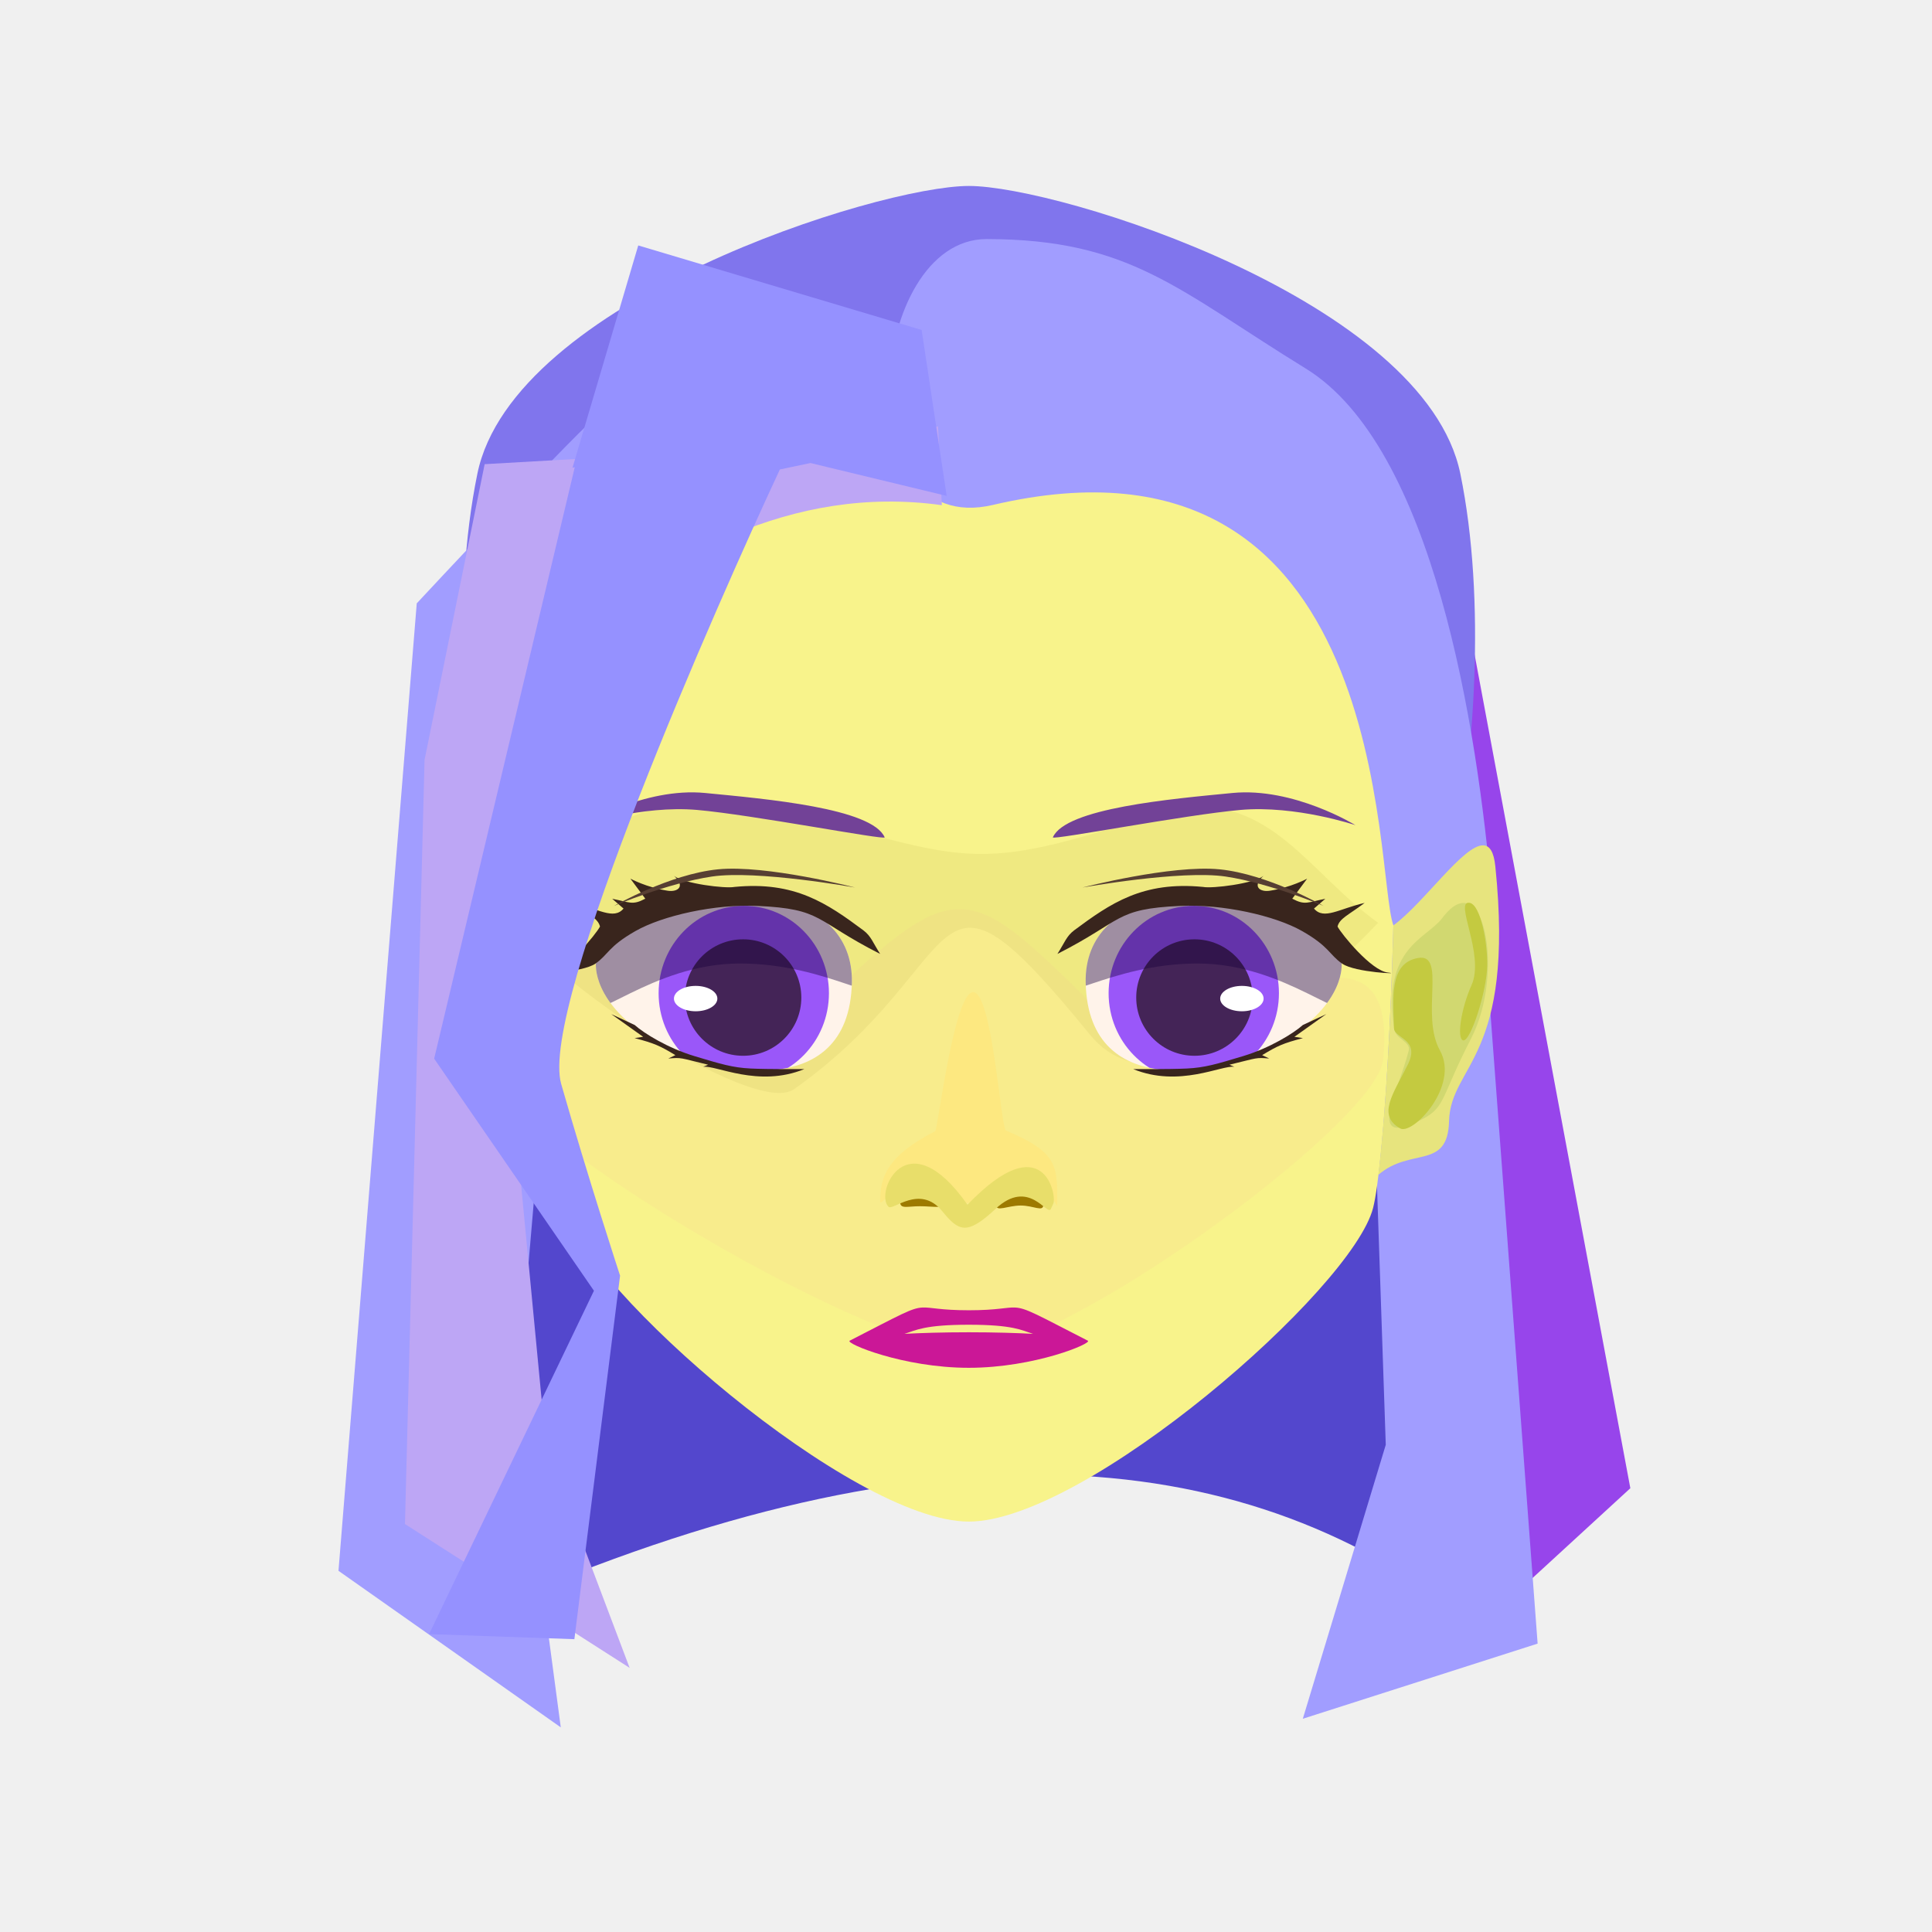
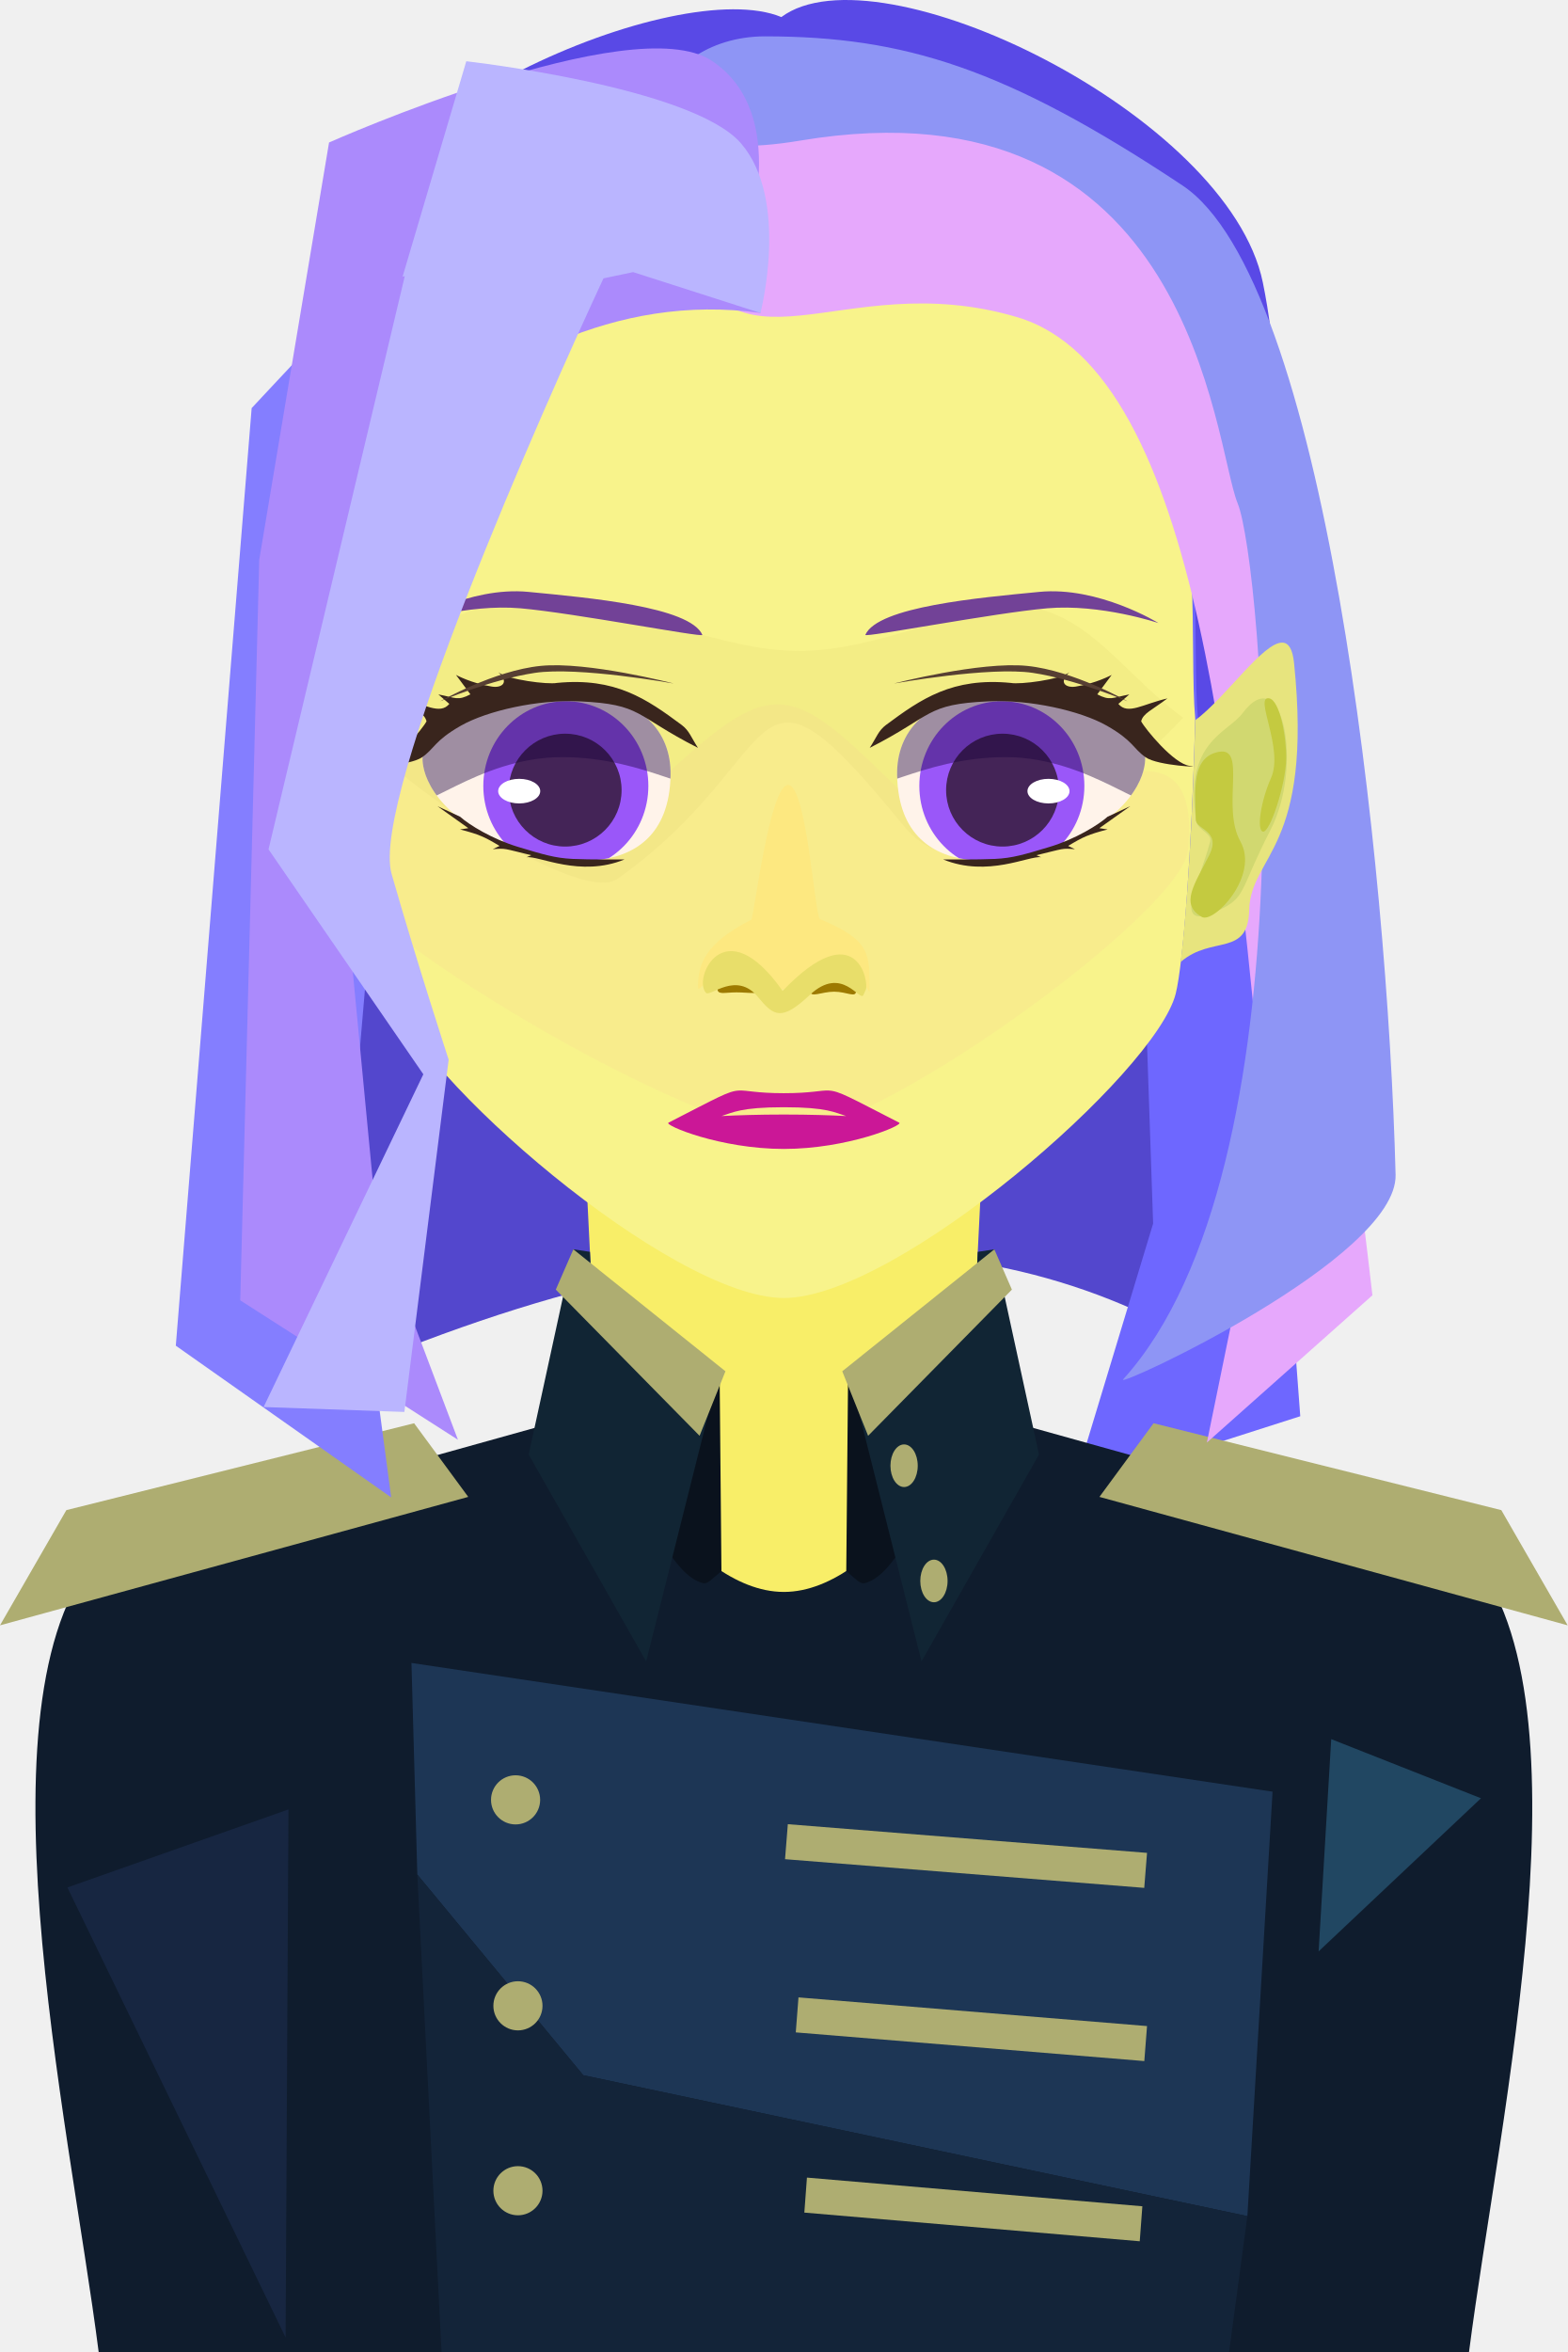
- <svg xmlns="http://www.w3.org/2000/svg" xmlns:xlink="http://www.w3.org/1999/xlink" width="100" height="100" viewBox="0 0 100 100" version="1.1" id="svg1">
+ <svg xmlns="http://www.w3.org/2000/svg" xmlns:xlink="http://www.w3.org/1999/xlink" width="200" height="300" viewBox="0 0 200 300" version="1.1" id="svg1">
  <defs id="defs1">
-     <clipPath clipPathUnits="userSpaceOnUse" id="clipPath12">
-       <path id="use13" style="fill:#fff3ea;fill-opacity:1;stroke-width:2.793;stroke-linecap:round;stroke-linejoin:round" d="m 434.221,515.072 c -0.016,-0.806 0.549,-1.368 1.528,-1.435 1.372,-0.093 1.903,0.024 2.928,1.097 0,0 0.095,0.702 -1.045,1.377 -0.903,0.535 -3.368,1.115 -3.411,-1.04 z" />
+     <clipPath clipPathUnits="userSpaceOnUse" id="clipPath12-1">
+       <use x="0" y="0" xlink:href="#path79" id="use13-1" />
    </clipPath>
-     <clipPath clipPathUnits="userSpaceOnUse" id="clipPath1">
-       <path id="use1" style="fill:#fff3ea;fill-opacity:1;stroke-width:2.793;stroke-linecap:round;stroke-linejoin:round" d="m 434.221,515.072 c -0.016,-0.806 0.549,-1.368 1.528,-1.435 1.372,-0.093 1.903,0.024 2.928,1.097 0,0 0.095,0.702 -1.045,1.377 -0.903,0.535 -3.368,1.115 -3.411,-1.04 z" />
-     </clipPath>
-     <clipPath clipPathUnits="userSpaceOnUse" id="clipPath12-8">
-       <path id="use13-3" style="fill:#fff3ea;fill-opacity:1;stroke-width:2.793;stroke-linecap:round;stroke-linejoin:round" d="m 434.221,515.072 c -0.016,-0.806 0.549,-1.368 1.528,-1.435 1.372,-0.093 1.903,0.024 2.928,1.097 0,0 0.095,0.702 -1.045,1.377 -0.903,0.535 -3.368,1.115 -3.411,-1.04 z" />
-     </clipPath>
-     <clipPath clipPathUnits="userSpaceOnUse" id="clipPath1-2">
-       <path id="use1-9" style="fill:#fff3ea;fill-opacity:1;stroke-width:2.793;stroke-linecap:round;stroke-linejoin:round" d="m 434.221,515.072 c -0.016,-0.806 0.549,-1.368 1.528,-1.435 1.372,-0.093 1.903,0.024 2.928,1.097 0,0 0.095,0.702 -1.045,1.377 -0.903,0.535 -3.368,1.115 -3.411,-1.04 z" />
-     </clipPath>
-     <clipPath clipPathUnits="userSpaceOnUse" id="clipPath12-0">
-       <path id="use13-8" style="fill:#fff3ea;fill-opacity:1;stroke-width:2.793;stroke-linecap:round;stroke-linejoin:round" d="m 434.221,515.072 c -0.016,-0.806 0.549,-1.368 1.528,-1.435 1.372,-0.093 1.903,0.024 2.928,1.097 0,0 0.095,0.702 -1.045,1.377 -0.903,0.535 -3.368,1.115 -3.411,-1.04 z" />
-     </clipPath>
-     <clipPath clipPathUnits="userSpaceOnUse" id="clipPath1-9">
-       <path id="use1-6" style="fill:#fff3ea;fill-opacity:1;stroke-width:2.793;stroke-linecap:round;stroke-linejoin:round" d="m 434.221,515.072 c -0.016,-0.806 0.549,-1.368 1.528,-1.435 1.372,-0.093 1.903,0.024 2.928,1.097 0,0 0.095,0.702 -1.045,1.377 -0.903,0.535 -3.368,1.115 -3.411,-1.04 z" />
-     </clipPath>
-     <clipPath clipPathUnits="userSpaceOnUse" id="clipPath12-1">
-       <use x="0" y="0" xlink:href="#path79" id="use13-1" transform="matrix(0.8723258,0,0,0.8723258,55.70118,65.38701)" />
-     </clipPath>
-     <clipPath clipPathUnits="userSpaceOnUse" id="clipPath1-0">
-       <use x="0" y="0" xlink:href="#path79" id="use1-2" transform="matrix(0.8723258,0,0,0.8723258,55.70118,65.38701)" />
+     <clipPath clipPathUnits="userSpaceOnUse" id="clipPath12-2">
+       <use x="0" y="0" xlink:href="#path90" id="use38" />
    </clipPath>
  </defs>
-   <g id="layer1">
-     <path style="font-variation-settings:normal;vector-effect:none;fill:#9745eb;fill-opacity:1;stroke:none;stroke-width:331.897;stroke-linecap:butt;stroke-linejoin:miter;stroke-miterlimit:4;stroke-dasharray:none;stroke-dashoffset:0;stroke-opacity:1;-inkscape-stroke:none;stop-color:#000000" d="m 68.458,18.702 6.188,6.188 9.74,52.14 -10.877,9.988 3.314,-11.592 C 74.332,50.302 68.458,18.702 68.458,18.702 Z" id="path142" />
-     <path id="path137" style="fill:#5044cc;fill-opacity:0.984;stroke-width:4.492;stroke-linecap:round;stroke-linejoin:round" d="M 50.146,11.849 C 37.461,11.849 27.91,23.106 27.909,28.229 l -3.491,55.471 c 23.135,-10.43 39.613,-9.217 51.452,0 L 72.378,28.229 C 72.376,23.107 62.83,11.85 50.146,11.849 Z" />
-     <path style="font-variation-settings:normal;vector-effect:none;fill:#a19dff;fill-opacity:1;stroke:none;stroke-width:331.897;stroke-linecap:butt;stroke-linejoin:miter;stroke-miterlimit:4;stroke-dasharray:none;stroke-dashoffset:0;stroke-opacity:1;-inkscape-stroke:none;stop-color:#000000" d="M 75.171,26.043 70.35,34.187 71.727,74.782 67.433,88.963 79.587,85.073 Z" id="path139" />
-     <path id="path77" style="fill:#f8f38b;fill-opacity:1;stroke-width:7.262;stroke-linecap:round;stroke-linejoin:round" d="m 50.143,12.982 c -8.825,0 -17.651,7.543 -19.548,8.847 -3.796,2.61 -2.45,36.46 -1.383,40.682 1.067,4.222 14.891,16.246 20.931,16.246 6.04,0 19.864,-12.024 20.931,-16.246 1.067,-4.222 2.413,-38.072 -1.383,-40.682 -1.898,-1.305 -10.723,-8.847 -19.548,-8.847 z" />
-     <path id="path12" clip-path="none" style="fill:#8075ed;fill-opacity:1;stroke-width:5.253;stroke-linecap:round;stroke-linejoin:round" d="m 50.148,9.625 c -4.672,0 -23.596,5.933 -25.438,14.889 -2.71,13.173 2.588,33.047 3.454,23.382 C 28.861,40.114 26.709,14.618 50.148,23.516 73.588,14.618 71.425,40.114 72.122,47.896 72.989,57.561 78.296,37.687 75.586,24.514 73.744,15.558 54.82,9.625 50.148,9.625 Z" />
-     <path id="path88" style="fill:#826500;fill-opacity:0.074;stroke-width:5.186;stroke-linecap:round;stroke-linejoin:round" d="m 71.328,47.763 c 0,0 -10.382,11.343 -14.903,5.802 -8.695,-10.659 -5.961,-3.821 -15.324,2.812 -2.146,1.52 -13.432,-6.298 -13.472,-7.763 -0.109,-3.97 5.34,-8.811 13.292,-6.59 9.762,2.727 9.622,3.145 19.92,-0.209 4.974,-0.692 6.847,3.326 10.487,5.948 z" />
-     <path id="path87" style="fill:#f7ac9f;fill-opacity:0.092;stroke-width:4.896;stroke-linecap:round;stroke-linejoin:round" d="M 71.59,54.854 C 71.255,58.168 54.561,70.317 49.936,69.935 44.271,69.467 25.338,58.304 25.429,54.978 c 0.352,-12.869 13.023,0.876 16.215,-2.196 7.988,-7.688 8.21,-7.374 15.094,-0.604 4.072,4.004 15.865,-7.316 14.852,2.676 z" />
-     <path id="path18" style="fill:#cb1797;fill-opacity:1;stroke:none;stroke-width:5.186;stroke-linecap:round;stroke-linejoin:round" d="m 47.748,67.677 c -0.57,0.026 -1.108,0.356 -3.768,1.717 -0.255,0.13 2.76,1.403 6.163,1.403 3.404,4.15e-4 6.418,-1.273 6.163,-1.403 -2.66,-1.361 -3.198,-1.69 -3.768,-1.717 -0.443,-0.021 -0.906,0.142 -2.395,0.142 -1.489,-2.59e-4 -1.952,-0.163 -2.395,-0.142 z m 2.395,0.891 c 2.309,-2.6e-5 2.741,0.29 3.327,0.471 -0.832,-0.043 -1.975,-0.081 -3.327,-0.081 -1.352,0 -2.495,0.038 -3.327,0.081 0.586,-0.181 1.018,-0.471 3.327,-0.471 z" />
-     <g id="g122" transform="matrix(2.592944,0,0,2.592944,-1068.864,-1285.824)">
+   <g id="layer4" transform="translate(-8.126859,-9.432228)">
+     <path id="path137" style="fill:#5044cc;fill-opacity:0.984;stroke-width:10.726;stroke-linecap:round;stroke-linejoin:round" d="M 108.475,15.204 C 78.182,15.203 55.373,42.087 55.369,54.322 L 47.031,186.795 c 55.25,-24.909 94.602,-22.012 122.875,0 L 161.568,54.322 C 161.565,42.089 138.767,15.205 108.475,15.204 Z" />
+     <path style="font-variation-settings:normal;vector-effect:none;fill:#6e67ff;fill-opacity:1;stroke:none;stroke-width:792.628;stroke-linecap:butt;stroke-linejoin:miter;stroke-miterlimit:4;stroke-dasharray:none;stroke-dashoffset:0;stroke-opacity:1;-inkscape-stroke:none;stop-color:#000000" d="m 163.463,49.102 -11.514,19.448 3.29,96.949 -10.256,33.865 29.027,-9.289 z" id="path139" />
+   </g>
+   <g id="layer3" transform="translate(-8.269437,-9.432228)">
+     <path id="path3" style="fill:#0f1c2d;fill-opacity:1;stroke-width:3.893;stroke-linecap:round;stroke-linejoin:round" d="M 108.269,182.692 21.465,206.907 C 4.452,224.495 17.048,279.653 20.857,309.432 H 195.682 c 3.809,-29.779 16.405,-84.937 -0.607,-102.525 z" />
+     <g id="g26" transform="matrix(2.388166,0,0,2.388166,-11.06336,-13.0935)">
+       <path id="rect13" style="fill:#aead71;stroke-width:2;stroke-linecap:round;stroke-linejoin:round" d="m 11.64,90.088 18.577,-4.641 2.892,3.934 -25.014,6.86 z" />
+       <path id="path26" style="fill:#aead71;stroke-width:2;stroke-linecap:round;stroke-linejoin:round" d="m 88.296,90.088 -18.577,-4.641 -2.892,3.934 25.014,6.86 z" />
+     </g>
+     <path id="rect1" style="fill:#f8ee68;stroke-width:3.374;stroke-linecap:round;stroke-linejoin:round" d="m 81.496,128.107 3.128,62.988 c 0,0 11.163,21.39 23.646,21.39 12.483,0 23.646,-21.39 23.646,-21.39 l 3.128,-62.988 h -26.773 z" />
+     <g id="g33" transform="matrix(2.388166,0,0,2.388166,-11.47935,-13.0935)">
+       <path id="rect16" style="fill:#1d3655;fill-opacity:1;stroke-width:2;stroke-linecap:round;stroke-linejoin:round" d="m 30.25,98.25 46,6.875 -1.345,22.67 -35.479,-7.527 -8.863,-10.717 z" />
+       <path id="path32" style="font-variation-settings:normal;vector-effect:none;fill:#132439;fill-opacity:1;stroke:none;stroke-width:128;stroke-linecap:butt;stroke-linejoin:miter;stroke-miterlimit:4;stroke-dasharray:none;stroke-dashoffset:0;stroke-opacity:1;-inkscape-stroke:none;stop-color:#000000" d="m 30.563,109.552 1.294,25.5 h 42.07 l 0.978,-7.257 -35.478,-7.527 z" />
+       <circle style="fill:#aead71;fill-opacity:1;stroke:none;stroke-width:0.188;stroke-linecap:round;stroke-linejoin:round" id="path22" cx="35.812" cy="105.562" r="1.312" />
+       <circle style="fill:#aead71;fill-opacity:1;stroke:none;stroke-width:0.188;stroke-linecap:round;stroke-linejoin:round" id="circle22" cx="35.938" cy="116.562" r="1.312" />
+       <circle style="fill:#aead71;fill-opacity:1;stroke:none;stroke-width:0.188;stroke-linecap:round;stroke-linejoin:round" id="circle23" cx="35.938" cy="126.438" r="1.312" />
+       <rect style="fill:#aead71;fill-opacity:1;stroke:none;stroke-width:2;stroke-linecap:round;stroke-linejoin:round" id="rect23" width="19.25" height="1.875" x="58.699" y="102.516" transform="rotate(4.563965)" />
+       <rect style="fill:#aead71;fill-opacity:1;stroke:none;stroke-width:1.97;stroke-linecap:round;stroke-linejoin:round" id="rect24" width="18.682" height="1.875" x="59.74" y="111.547" transform="matrix(0.996633,0.08199229,-0.07722229,0.9970139,0,0)" />
+       <rect style="fill:#aead71;fill-opacity:1;stroke:none;stroke-width:1.933;stroke-linecap:round;stroke-linejoin:round" id="rect25" width="17.983" height="1.874" x="60.584" y="120.911" transform="matrix(0.9963656,0.0851803,-0.07432856,0.9972338,0,0)" />
+     </g>
+     <g id="g34" transform="matrix(2.388166,0,0,2.388166,-11.47894,-13.0935)">
+       <path style="font-variation-settings:normal;vector-effect:none;fill:#0a121d;fill-opacity:1;stroke:none;stroke-width:128;stroke-linecap:butt;stroke-linejoin:miter;stroke-miterlimit:4;stroke-dasharray:none;stroke-dashoffset:0;stroke-opacity:1;-inkscape-stroke:none;stop-color:#000000" d="m 46.71,82.687 0.099,10.655 c -0.423,0.34 -0.721,0.711 -0.977,0.649 -0.872,-0.213 -1.589,-1.257 -2.031,-1.949" id="path28" />
+       <path style="font-variation-settings:normal;vector-effect:none;fill:none;fill-opacity:1;stroke:none;stroke-width:128;stroke-linecap:butt;stroke-linejoin:miter;stroke-miterlimit:4;stroke-dasharray:none;stroke-dashoffset:0;stroke-opacity:1;-inkscape-stroke:none;stop-color:#000000" d="M 60.125,80.75 51.75,88.25 52.875,97.5 63.25,83.875 Z" id="path4" />
+       <path style="font-variation-settings:normal;vector-effect:none;fill:#112534;fill-opacity:1;stroke:none;stroke-width:128;stroke-linecap:butt;stroke-linejoin:miter;stroke-miterlimit:4;stroke-dasharray:none;stroke-dashoffset:0;stroke-opacity:1;-inkscape-stroke:none;stop-color:#000000" d="M 46.676,82.699 39.813,76.927 39.785,76.292 38.898,76.158 36.512,87.118 42.787,98.167 Z" id="path8" />
+       <path style="font-variation-settings:normal;vector-effect:none;fill:#aead71;fill-opacity:1;stroke:none;stroke-width:128;stroke-linecap:butt;stroke-linejoin:miter;stroke-miterlimit:4;stroke-dasharray:none;stroke-dashoffset:0;stroke-opacity:1;-inkscape-stroke:none;stop-color:#000000" d="m 38.898,76.158 8.124,6.513 -1.381,3.447 -7.681,-7.807 z" id="path16" />
+       <path style="font-variation-settings:normal;vector-effect:none;fill:#0a121d;fill-opacity:1;stroke:none;stroke-width:128;stroke-linecap:butt;stroke-linejoin:miter;stroke-miterlimit:4;stroke-dasharray:none;stroke-dashoffset:0;stroke-opacity:1;-inkscape-stroke:none;stop-color:#000000" d="m 53.576,82.687 -0.099,10.655 c 0.423,0.34 0.721,0.711 0.977,0.649 0.872,-0.213 1.589,-1.257 2.031,-1.949" id="path29" />
+       <path style="font-variation-settings:normal;vector-effect:none;fill:#112534;fill-opacity:1;stroke:none;stroke-width:128;stroke-linecap:butt;stroke-linejoin:miter;stroke-miterlimit:4;stroke-dasharray:none;stroke-dashoffset:0;stroke-opacity:1;-inkscape-stroke:none;stop-color:#000000" d="m 53.609,82.699 6.863,-5.771 0.028,-0.635 0.887,-0.134 2.386,10.96 -6.276,11.049 z" id="path19" />
+       <path style="font-variation-settings:normal;vector-effect:none;fill:#aead71;fill-opacity:1;stroke:none;stroke-width:128;stroke-linecap:butt;stroke-linejoin:miter;stroke-miterlimit:4;stroke-dasharray:none;stroke-dashoffset:0;stroke-opacity:1;-inkscape-stroke:none;stop-color:#000000" d="m 61.387,76.158 -8.124,6.513 1.381,3.447 7.681,-7.807 z" id="path21" />
+       <ellipse style="fill:#aead71;fill-opacity:1;stroke:none;stroke-width:2;stroke-linecap:round;stroke-linejoin:round" id="path27" cx="56.566" cy="87.716" rx="0.729" ry="1.138" />
+       <ellipse style="fill:#aead71;fill-opacity:1;stroke:none;stroke-width:2;stroke-linecap:round;stroke-linejoin:round" id="ellipse27" cx="58.16" cy="93.87" rx="0.729" ry="1.138" />
+     </g>
+     <path style="font-variation-settings:normal;vector-effect:none;fill:#214762;fill-opacity:1;stroke:none;stroke-width:367.603;stroke-linecap:butt;stroke-linejoin:miter;stroke-miterlimit:4;stroke-dasharray:none;stroke-dashoffset:0;stroke-opacity:1;-inkscape-stroke:none;stop-color:#000000" d="m 176.496,258.332 20.711,-19.529 -19.105,-7.541 z" id="path31" />
+     <path style="font-variation-settings:normal;vector-effect:none;fill:#172641;fill-opacity:1;stroke:none;stroke-width:305.693;stroke-linecap:butt;stroke-linejoin:miter;stroke-miterlimit:4;stroke-dasharray:none;stroke-dashoffset:0;stroke-opacity:1;-inkscape-stroke:none;stop-color:#000000" d="M 16.87,250.179 45.071,240.224 44.705,307.576 Z" id="path30" />
+   </g>
+   <g id="layer1" transform="translate(-8.126859,-9.432228)">
+     <path id="path77" style="fill:#f8f38b;fill-opacity:1;stroke-width:17.342;stroke-linecap:round;stroke-linejoin:round" d="m 108.141,34.11 c -59.78,0 -50.869,48.433 -52.498,67.083 0.437,16.632 1.516,31.106 2.5,35.002 2.549,10.084 35.559,38.798 49.984,38.798 14.425,0 47.44,-28.715 49.988,-38.798 0.985,-3.899 2.059,-18.399 2.495,-35.053 -1.609,-18.685 7.26,-67.032 -52.47,-67.032 z" />
+     <path id="path88" style="fill:#826500;fill-opacity:0.046;stroke-width:12.385;stroke-linecap:round;stroke-linejoin:round" d="m 159.062,100.973 c 0,0 -24.795,27.09 -35.591,13.856 -20.765,-25.455 -14.236,-9.126 -36.596,6.715 -5.124,3.63 -32.078,-15.04 -32.174,-18.539 -0.259,-9.481 12.754,-21.043 31.743,-15.739 23.314,6.512 22.98,7.512 47.573,-0.499 11.878,-1.653 16.353,7.942 25.045,14.206 z" />
+     <path id="path87" style="fill:#f7ac9f;fill-opacity:0.092;stroke-width:11.691;stroke-linecap:round;stroke-linejoin:round" d="m 159.689,117.908 c -0.802,7.914 -40.67,36.927 -51.714,36.015 -13.53,-1.118 -58.745,-27.776 -58.528,-35.72 0.841,-30.733 31.102,2.093 38.724,-5.243 19.076,-18.361 19.608,-17.611 36.048,-1.442 9.724,9.563 37.889,-17.471 35.47,6.391 z" />
+     <path id="path18" style="fill:#cb1797;fill-opacity:1;stroke:none;stroke-width:12.385;stroke-linecap:round;stroke-linejoin:round" d="m 102.406,148.531 c -1.361,0.063 -2.646,0.85 -8.998,4.1 -0.608,0.311 6.59,3.351 14.719,3.35 8.129,0.001 15.327,-3.039 14.719,-3.35 -6.352,-3.25 -7.638,-4.037 -8.998,-4.1 -1.058,-0.05 -2.164,0.338 -5.721,0.339 -3.556,-6.3e-4 -4.662,-0.388 -5.721,-0.339 z m 5.721,2.129 c 5.515,-6e-5 6.546,0.693 7.946,1.125 -1.987,-0.103 -4.718,-0.193 -7.946,-0.193 -3.228,0 -5.959,0.091 -7.946,0.193 1.4,-0.432 2.431,-1.125 7.946,-1.125 z" />
+     <g id="g122" transform="matrix(6.192383,0,0,6.192383,-2564.249,-3083.856)">
      <path id="path82" style="fill:#fde880;fill-opacity:1;stroke-width:2.061;stroke-linecap:round;stroke-linejoin:round" d="m 433.326,519.938 c 0.009,0.192 -0.412,-1.121 -1.141,-0.438 -0.633,0.594 -0.808,0.479 -1.162,0.048 -0.486,-0.593 -1.23,0.476 -1.232,0.337 -0.006,-0.473 0.12,-0.912 1.097,-1.41 0.05,-0.025 0.377,-2.782 0.76,-2.776 0.383,0.007 0.548,2.72 0.656,2.765 1.048,0.435 1.021,0.712 1.021,1.473 z" />
      <path id="path86" style="fill:#9d7a00;fill-opacity:1;stroke-width:2.598;stroke-linecap:round;stroke-linejoin:round" d="m 433.047,519.943 c 0,0.152 -0.191,0.015 -0.452,0.015 -0.261,0 -0.494,0.137 -0.494,-0.015 0,-0.152 0.212,-0.276 0.473,-0.276 0.261,0 0.473,0.124 0.473,0.276 z" />
      <path id="ellipse86" style="fill:#9d7a00;fill-opacity:1;stroke-width:2.598;stroke-linecap:round;stroke-linejoin:round" d="m 431.134,519.883 c 0,0.152 -0.288,0.089 -0.549,0.089 -0.261,0 -0.397,0.063 -0.397,-0.089 0,-0.152 0.212,-0.276 0.473,-0.276 0.261,0 0.473,0.124 0.473,0.276 z" />
      <path id="path85" style="fill:#e8de6a;fill-opacity:1;stroke-width:1.891;stroke-linecap:round;stroke-linejoin:round" d="m 433.198,520.025 c -0.073,0.158 -0.436,-0.627 -1.105,3e-5 -0.581,0.545 -0.741,0.44 -1.066,0.044 -0.446,-0.543 -0.982,-10e-4 -1.07,-0.086 -0.283,-0.271 0.362,-1.769 1.576,-0.041 1.529,-1.593 1.786,-0.18 1.713,-0.023 z" />
    </g>
-     <g id="g88" transform="matrix(2.592944,0,0,2.592944,-1068.939,-1285.824)">
-       <path id="path79" style="fill:#fff3ea;fill-opacity:1;stroke-width:3.202;stroke-linecap:round;stroke-linejoin:round" d="m 433.921,515.501 c -0.018,-0.924 0.629,-1.568 1.752,-1.645 1.572,-0.107 2.182,0.028 3.356,1.257 0,0 0.109,0.804 -1.198,1.579 -1.035,0.614 -3.861,1.278 -3.91,-1.192 z" />
+     <g id="g88" transform="matrix(6.192383,0,0,6.192383,-2564.428,-3083.856)">
      <g id="g11" transform="matrix(1.146361,0,0,1.146361,-63.85365,-74.9571)" clip-path="url(#clipPath12-1)">
-         <ellipse style="fill:#9a57f9;fill-opacity:1;stroke-width:1.526;stroke-linecap:round;stroke-linejoin:round" id="path5" cx="436.104" cy="515.262" rx="1.483" ry="1.521" />
-         <circle style="fill:#442457;fill-opacity:1;stroke-width:4.057;stroke-linecap:round;stroke-linejoin:round" id="path6" cx="436.116" cy="515.338" r="1.014" />
+         <path id="path79" style="fill:#fff3ea;fill-opacity:1;stroke-width:3.202;stroke-linecap:round;stroke-linejoin:round" d="m 433.921,515.501 c -0.018,-0.924 0.629,-1.568 1.752,-1.645 1.572,-0.107 2.182,0.028 3.356,1.257 0,0 0.109,0.804 -1.198,1.579 -1.035,0.614 -3.861,1.278 -3.91,-1.192 z" transform="matrix(0.8723258,0,0,0.8723258,55.70118,65.38701)" />
+         <g id="g37">
+           <ellipse style="fill:#9a57f9;fill-opacity:1;stroke-width:1.526;stroke-linecap:round;stroke-linejoin:round" id="path5" cx="436.104" cy="515.262" rx="1.483" ry="1.521" />
+           <circle style="fill:#442457;fill-opacity:1;stroke-width:4.057;stroke-linecap:round;stroke-linejoin:round" id="path6" cx="436.116" cy="515.338" r="1.014" />
+           <ellipse style="fill:#ffffff;fill-opacity:1;stroke:none;stroke-width:1.388;stroke-linecap:round;stroke-linejoin:round" id="path11" cx="436.942" cy="515.356" rx="0.378" ry="0.221" />
+         </g>
        <path id="path14" style="fill:#1a023d;fill-opacity:0.416;stroke-width:2.395;stroke-linecap:round;stroke-linejoin:round" d="m 438.821,515.42 c -0.006,0.478 -1.095,-0.675 -2.649,-0.675 -1.554,0 -2.529,0.825 -2.529,0.347 0,-0.478 1.179,-1.746 2.733,-1.746 1.199,0.049 2.463,0.634 2.446,2.073 z" />
-         <ellipse style="fill:#ffffff;fill-opacity:1;stroke:none;stroke-width:1.388;stroke-linecap:round;stroke-linejoin:round" id="path11" cx="436.942" cy="515.356" rx="0.378" ry="0.221" />
      </g>
      <path style="font-variation-settings:normal;opacity:1;vector-effect:none;fill:#39251d;fill-opacity:1;stroke:none;stroke-width:128;stroke-linecap:butt;stroke-linejoin:miter;stroke-miterlimit:4;stroke-dasharray:none;stroke-dashoffset:0;stroke-opacity:1;-inkscape-stroke:none;stop-color:#000000;stop-opacity:1" d="m 433.356,514.937 c 0.145,-0.225 0.181,-0.357 0.336,-0.473 0.726,-0.539 1.368,-0.983 2.571,-0.866 0.188,0.037 1.015,-0.067 1.206,-0.219 -0.233,0.211 -0.07,0.326 0.129,0.295 0.421,-0.065 0.744,-0.241 0.744,-0.241 l -0.297,0.4 c 0.261,0.138 0.306,0.07 0.66,0.002 l -0.226,0.195 c 0.196,0.234 0.507,0.002 1.011,-0.113 -0.323,0.243 -0.502,0.309 -0.541,0.472 0.079,0.152 0.674,0.882 1.003,0.918 0.329,0.036 -0.652,0.004 -0.912,-0.178 -0.26,-0.182 -0.252,-0.338 -0.797,-0.649 -0.546,-0.311 -1.591,-0.543 -2.438,-0.503 -1.313,0.061 -1.123,0.286 -2.449,0.959 z" id="path10" />
-       <path style="font-variation-settings:normal;opacity:1;vector-effect:none;fill:#724297;fill-opacity:1;stroke:none;stroke-width:122.836;stroke-linecap:butt;stroke-linejoin:miter;stroke-miterlimit:4;stroke-dasharray:none;stroke-dashoffset:0;stroke-opacity:1;-inkscape-stroke:none;stop-color:#000000;stop-opacity:1" d="m 433.266,512.609 c 0.254,-0.584 2.361,-0.767 3.584,-0.886 1.222,-0.119 2.456,0.642 2.456,0.642 0,0 -1.189,-0.4 -2.293,-0.304 -1.104,0.097 -3.747,0.606 -3.747,0.548 z" id="path15" />
      <path style="font-variation-settings:normal;opacity:1;vector-effect:none;fill:#39251d;fill-opacity:1;stroke:none;stroke-width:128;stroke-linecap:butt;stroke-linejoin:miter;stroke-miterlimit:4;stroke-dasharray:none;stroke-dashoffset:0;stroke-opacity:1;-inkscape-stroke:none;stop-color:#000000;stop-opacity:1" d="m 435.942,517.223 c 0.355,-0.017 0.593,-0.088 1.123,-0.248 0.53,-0.16 1.007,-0.455 1.192,-0.621 l 0.467,-0.217 -0.636,0.453 0.17,0.026 c -0.398,0.104 -0.506,0.154 -0.814,0.34 l 0.141,0.067 c -0.276,-0.021 -0.209,-0.017 -0.794,0.124 l 0.099,0.042 c -0.252,-0.039 -1.1,0.422 -2.021,0.045 0,0 0.719,0.006 1.074,-0.011 z" id="path17" />
      <path style="font-variation-settings:normal;opacity:1;vector-effect:none;fill:#573f33;fill-opacity:1;stroke:none;stroke-width:128;stroke-linecap:butt;stroke-linejoin:miter;stroke-miterlimit:4;stroke-dasharray:none;stroke-dashoffset:0;stroke-opacity:1;-inkscape-stroke:none;stop-color:#000000;stop-opacity:1" d="m 433.857,513.61 c 0,0 1.964,-0.353 2.859,-0.219 0.896,0.134 1.953,0.586 1.953,0.586 0,0 -1.113,-0.635 -2.074,-0.73 -0.961,-0.096 -2.738,0.363 -2.738,0.363 z" id="path23" />
    </g>
-     <g id="g99" transform="matrix(-2.592944,0,0,2.592944,1169.226,-1285.824)">
-       <path id="path90" style="fill:#fff3ea;fill-opacity:1;stroke-width:3.202;stroke-linecap:round;stroke-linejoin:round" d="m 433.921,515.501 c -0.018,-0.924 0.629,-1.568 1.752,-1.645 1.572,-0.107 2.182,0.028 3.356,1.257 0,0 0.109,0.804 -1.198,1.579 -1.035,0.614 -3.861,1.278 -3.91,-1.192 z" />
-       <g id="g91" transform="matrix(1.146361,0,0,1.146361,-63.85365,-74.9571)" clip-path="url(#clipPath12-1)">
-         <ellipse style="fill:#9a57f9;fill-opacity:1;stroke-width:1.526;stroke-linecap:round;stroke-linejoin:round" id="ellipse90" cx="436.104" cy="515.262" rx="1.483" ry="1.521" />
-         <circle style="fill:#442457;fill-opacity:1;stroke-width:4.057;stroke-linecap:round;stroke-linejoin:round" id="circle90" cx="436.116" cy="515.338" r="1.014" />
+     <g id="g99" transform="matrix(-6.192383,0,0,6.192383,2780.682,-3083.856)">
+       <g id="g91" transform="matrix(1.146361,0,0,1.146361,-63.85365,-74.9571)" clip-path="url(#clipPath12-2)">
+         <path id="path90" style="fill:#fff3ea;fill-opacity:1;stroke-width:3.202;stroke-linecap:round;stroke-linejoin:round" d="m 433.921,515.501 c -0.018,-0.924 0.629,-1.568 1.752,-1.645 1.572,-0.107 2.182,0.028 3.356,1.257 0,0 0.109,0.804 -1.198,1.579 -1.035,0.614 -3.861,1.278 -3.91,-1.192 z" transform="matrix(0.8723258,0,0,0.8723258,55.70118,65.38701)" />
+         <g id="g36">
+           <ellipse style="fill:#9a57f9;fill-opacity:1;stroke-width:1.526;stroke-linecap:round;stroke-linejoin:round" id="ellipse90" cx="436.104" cy="515.262" rx="1.483" ry="1.521" />
+           <circle style="fill:#442457;fill-opacity:1;stroke-width:4.057;stroke-linecap:round;stroke-linejoin:round" id="circle90" cx="436.116" cy="515.338" r="1.014" />
+           <ellipse style="fill:#ffffff;fill-opacity:1;stroke:none;stroke-width:1.388;stroke-linecap:round;stroke-linejoin:round" id="ellipse91" cx="436.942" cy="515.356" rx="0.378" ry="0.221" />
+         </g>
        <path id="path91" style="fill:#1a023d;fill-opacity:0.416;stroke-width:2.395;stroke-linecap:round;stroke-linejoin:round" d="m 438.821,515.42 c -0.006,0.478 -1.095,-0.675 -2.649,-0.675 -1.554,0 -2.529,0.825 -2.529,0.347 0,-0.478 1.179,-1.746 2.733,-1.746 1.199,0.049 2.463,0.634 2.446,2.073 z" />
-         <ellipse style="fill:#ffffff;fill-opacity:1;stroke:none;stroke-width:1.388;stroke-linecap:round;stroke-linejoin:round" id="ellipse91" cx="436.942" cy="515.356" rx="0.378" ry="0.221" />
      </g>
      <path style="font-variation-settings:normal;opacity:1;vector-effect:none;fill:#39251d;fill-opacity:1;stroke:none;stroke-width:128;stroke-linecap:butt;stroke-linejoin:miter;stroke-miterlimit:4;stroke-dasharray:none;stroke-dashoffset:0;stroke-opacity:1;-inkscape-stroke:none;stop-color:#000000;stop-opacity:1" d="m 433.356,514.937 c 0.145,-0.225 0.181,-0.357 0.336,-0.473 0.726,-0.539 1.368,-0.983 2.571,-0.866 0.188,0.037 1.015,-0.067 1.206,-0.219 -0.233,0.211 -0.07,0.326 0.129,0.295 0.421,-0.065 0.744,-0.241 0.744,-0.241 l -0.297,0.4 c 0.261,0.138 0.306,0.07 0.66,0.002 l -0.226,0.195 c 0.196,0.234 0.507,0.002 1.011,-0.113 -0.323,0.243 -0.502,0.309 -0.541,0.472 0.079,0.152 0.674,0.882 1.003,0.918 0.329,0.036 -0.652,0.004 -0.912,-0.178 -0.26,-0.182 -0.252,-0.338 -0.797,-0.649 -0.546,-0.311 -1.591,-0.543 -2.438,-0.503 -1.313,0.061 -1.123,0.286 -2.449,0.959 z" id="path92" />
-       <path style="font-variation-settings:normal;opacity:1;vector-effect:none;fill:#724297;fill-opacity:1;stroke:none;stroke-width:122.836;stroke-linecap:butt;stroke-linejoin:miter;stroke-miterlimit:4;stroke-dasharray:none;stroke-dashoffset:0;stroke-opacity:1;-inkscape-stroke:none;stop-color:#000000;stop-opacity:1" d="m 433.266,512.609 c 0.254,-0.584 2.361,-0.767 3.584,-0.886 1.222,-0.119 2.456,0.642 2.456,0.642 0,0 -1.189,-0.4 -2.293,-0.304 -1.104,0.097 -3.747,0.606 -3.747,0.548 z" id="path94" />
      <path style="font-variation-settings:normal;opacity:1;vector-effect:none;fill:#39251d;fill-opacity:1;stroke:none;stroke-width:128;stroke-linecap:butt;stroke-linejoin:miter;stroke-miterlimit:4;stroke-dasharray:none;stroke-dashoffset:0;stroke-opacity:1;-inkscape-stroke:none;stop-color:#000000;stop-opacity:1" d="m 435.942,517.223 c 0.355,-0.017 0.593,-0.088 1.123,-0.248 0.53,-0.16 1.007,-0.455 1.192,-0.621 l 0.467,-0.217 -0.636,0.453 0.17,0.026 c -0.398,0.104 -0.506,0.154 -0.814,0.34 l 0.141,0.067 c -0.276,-0.021 -0.209,-0.017 -0.794,0.124 l 0.099,0.042 c -0.252,-0.039 -1.1,0.422 -2.021,0.045 0,0 0.719,0.006 1.074,-0.011 z" id="path98" />
      <path style="font-variation-settings:normal;opacity:1;vector-effect:none;fill:#573f33;fill-opacity:1;stroke:none;stroke-width:128;stroke-linecap:butt;stroke-linejoin:miter;stroke-miterlimit:4;stroke-dasharray:none;stroke-dashoffset:0;stroke-opacity:1;-inkscape-stroke:none;stop-color:#000000;stop-opacity:1" d="m 433.857,513.61 c 0,0 1.964,-0.353 2.859,-0.219 0.896,0.134 1.953,0.586 1.953,0.586 0,0 -1.113,-0.635 -2.074,-0.73 -0.961,-0.096 -2.738,0.363 -2.738,0.363 z" id="path99" />
    </g>
-     <g id="g136" transform="matrix(-2.592944,0,0,2.592944,1169.049,-1285.824)">
+     <g id="g136" transform="matrix(-6.192383,0,0,6.192383,2780.261,-3083.856)">
      <path id="path133" style="font-variation-settings:normal;opacity:1;vector-effect:none;fill:#e7e47e;fill-opacity:1;stroke:none;stroke-width:128;stroke-linecap:butt;stroke-linejoin:miter;stroke-miterlimit:4;stroke-dasharray:none;stroke-dashoffset:0;stroke-opacity:1;-inkscape-stroke:none;stop-color:#000000;stop-opacity:1" d="m 441.791,512.768 c -0.395,-0.014 -1.178,1.144 -1.795,1.598 -0.056,2.1 -0.175,3.962 -0.301,4.98 0.646,-0.56 1.387,-0.09 1.412,-1.072 0.029,-1.134 1.319,-1.241 0.924,-5.086 -0.03,-0.295 -0.116,-0.416 -0.24,-0.42 z" />
      <path id="path134" style="fill:#d1d870;fill-opacity:1;stroke-width:2;stroke-linecap:round;stroke-linejoin:round" d="m 441.547,516.625 c -0.603,1.165 -0.504,1.366 -0.973,1.609 -1.144,0.594 -0.502,-0.476 -0.272,-1.368 0.045,-0.173 -0.256,-0.233 -0.286,-0.421 -0.258,-1.64 0.639,-1.804 0.957,-2.227 0.831,-1.105 1.249,1.102 0.574,2.406 z" />
      <path id="path135" style="fill:#c4ca40;fill-opacity:1;stroke-width:3.088;stroke-linecap:round;stroke-linejoin:round" d="m 440.925,516.863 c 0.397,0.706 -0.544,1.698 -0.795,1.555 -0.461,-0.263 -0.143,-0.68 0.152,-1.269 0.259,-0.518 -0.271,-0.522 -0.275,-0.734 -0.013,-0.596 -0.1,-1.295 0.479,-1.398 0.578,-0.104 0.043,1.142 0.44,1.847 z" />
      <path id="path136" style="fill:#c4ca40;fill-opacity:1;stroke-width:2.931;stroke-linecap:round;stroke-linejoin:round" d="m 441.869,515.165 c -0.009,0.524 -0.336,1.531 -0.481,1.496 -0.129,-0.031 -0.047,-0.62 0.169,-1.106 0.268,-0.602 -0.357,-1.689 -0.042,-1.64 0.226,0.035 0.362,0.817 0.354,1.25 z" />
    </g>
-     <path id="ellipse10" style="fill:#a19dff;fill-opacity:1;stroke-width:5.265;stroke-linecap:round;stroke-linejoin:round" d="M 72.122,47.896 C 71.125,45.213 72.163,21.275 51.391,26.136 43.706,27.934 44.878,12.366 51.07,12.374 c 7.425,0.008 9.9,2.635 16.509,6.697 6.609,4.062 8.889,18.528 9.649,27.397 0.372,4.337 -4.558,2.905 -5.107,1.429 z" />
-     <path style="font-variation-settings:normal;vector-effect:none;fill:#a19dff;fill-opacity:1;stroke:none;stroke-width:331.897;stroke-linecap:butt;stroke-linejoin:miter;stroke-miterlimit:4;stroke-dasharray:none;stroke-dashoffset:0;stroke-opacity:1;-inkscape-stroke:none;stop-color:#000000" d="m 31.132,21.343 c -0.81,0.486 -9.561,9.886 -9.561,9.886 l -4.051,50.076 11.506,8.103 -2.269,-17.016 z" id="path141" />
-     <path style="font-variation-settings:normal;vector-effect:none;fill:#bda6f5;fill-opacity:1;stroke:none;stroke-width:331.897;stroke-linecap:butt;stroke-linejoin:miter;stroke-miterlimit:4;stroke-dasharray:none;stroke-dashoffset:0;stroke-opacity:1;-inkscape-stroke:none;stop-color:#000000" d="m 48.75,26.148 -0.197,-4.075 -7.775,1.059 -15.692,0.893 -3.111,15.307 -1.014,39.552 11.629,7.445 -4.321,-11.435 -2.648,-27.702 3.416,-13.864 c 5.335,-4.453 11.909,-8.267 19.712,-7.18 z" id="path143" />
-     <g id="g123" transform="matrix(2.592944,0,0,2.592944,-1068.763,-1285.824)">
+     <g id="g38">
+       <path style="font-variation-settings:normal;opacity:1;vector-effect:none;fill:#724297;fill-opacity:1;stroke:none;stroke-width:122.836;stroke-linecap:butt;stroke-linejoin:miter;stroke-miterlimit:4;stroke-dasharray:none;stroke-dashoffset:0;stroke-opacity:1;-inkscape-stroke:none;stop-color:#000000;stop-opacity:1" d="m 433.266,512.609 c 0.254,-0.584 2.361,-0.767 3.584,-0.886 1.222,-0.119 2.456,0.642 2.456,0.642 0,0 -1.189,-0.4 -2.293,-0.304 -1.104,0.097 -3.747,0.606 -3.747,0.548 z" id="path15" transform="matrix(6.192383,0,0,6.192383,-2564.428,-3083.856)" />
+       <path style="font-variation-settings:normal;opacity:1;vector-effect:none;fill:#724297;fill-opacity:1;stroke:none;stroke-width:122.836;stroke-linecap:butt;stroke-linejoin:miter;stroke-miterlimit:4;stroke-dasharray:none;stroke-dashoffset:0;stroke-opacity:1;-inkscape-stroke:none;stop-color:#000000;stop-opacity:1" d="m 433.266,512.609 c 0.254,-0.584 2.361,-0.767 3.584,-0.886 1.222,-0.119 2.456,0.642 2.456,0.642 0,0 -1.189,-0.4 -2.293,-0.304 -1.104,0.097 -3.747,0.606 -3.747,0.548 z" id="path94" transform="matrix(-6.192383,0,0,6.192383,2780.682,-3083.856)" />
+     </g>
+   </g>
+   <g id="layer6" transform="translate(-8.126859,-9.432228)">
+     <path id="path12" clip-path="none" style="fill:#5949e6;fill-opacity:1;stroke-width:12.545;stroke-linecap:round;stroke-linejoin:round" d="M 107.809,11.608 C 94.662,6.154 52.13,24.061 47.73,45.449 c -6.472,31.459 6.18,78.922 8.249,55.84 1.665,-18.584 -7.373,-67.179 52.502,-67.179 59.876,0 50.813,48.594 52.478,67.179 2.069,23.082 14.745,-24.381 8.273,-55.84 C 164.831,24.061 120.161,2.404 107.809,11.608 Z" />
+     <path style="font-variation-settings:normal;vector-effect:none;fill:#e6a8fc;fill-opacity:1;stroke:none;stroke-width:792.628;stroke-linecap:butt;stroke-linejoin:miter;stroke-miterlimit:4;stroke-dasharray:none;stroke-dashoffset:0;stroke-opacity:1;-inkscape-stroke:none;stop-color:#000000" d="m 125.564,24.489 c 14.847,-0.021 26.557,9.813 35.194,19.844 8.637,10.031 22.458,130.313 22.458,130.313 l -21.12,18.786 7.702,-37.604 C 165.433,111.823 161.505,56.9 137.914,49.893 115.026,43.095 101.534,59.753 94.713,38.923 90.621,26.426 110.717,24.511 125.564,24.489 Z" id="path142" />
+     <path id="ellipse10" style="fill:#8e95f5;fill-opacity:1;stroke-width:12.575;stroke-linecap:round;stroke-linejoin:round" d="m 166.025,73.637 c -3.059,-7.44 -5.596,-54.687 -55.842,-46.267 -25.632,4.295 -19.214,-13.319 -4.426,-13.302 17.732,0.02 30.661,4.033 53.218,19.014 18.184,12.076 26.172,86.436 27.196,126.191 0.275,10.678 -35.945,27.405 -34.757,26.096 24.442,-26.948 17.669,-104.292 14.611,-111.732 z" />
+   </g>
+   <g id="layer5" transform="translate(-8.126859,-9.432228)">
+     <path style="font-variation-settings:normal;vector-effect:none;fill:#847eff;fill-opacity:1;stroke:none;stroke-width:792.628;stroke-linecap:butt;stroke-linejoin:miter;stroke-miterlimit:4;stroke-dasharray:none;stroke-dashoffset:0;stroke-opacity:1;-inkscape-stroke:none;stop-color:#000000" d="M 63.066,37.878 C 61.131,39.039 40.232,61.487 40.232,61.487 L 30.556,181.077 58.035,200.428 52.616,159.791 Z" id="path141" />
+     <path style="font-variation-settings:normal;vector-effect:none;fill:#ab8afc;fill-opacity:1;stroke:none;stroke-width:792.628;stroke-linecap:butt;stroke-linejoin:miter;stroke-miterlimit:4;stroke-dasharray:none;stroke-dashoffset:0;stroke-opacity:1;-inkscape-stroke:none;stop-color:#000000" d="m 105.142,49.352 -1.843,-9.099 c 0,0 5.832,-16.283 -4.354,-23.06 C 88.759,10.417 50.106,27.606 50.106,27.606 L 41.199,80.838 38.777,175.294 66.549,193.075 56.231,165.766 49.907,99.608 58.066,66.499 C 70.807,55.865 86.505,46.757 105.142,49.352 Z" id="path143" />
+     <path id="path140" style="font-variation-settings:normal;vector-effect:none;fill:#bab5ff;fill-opacity:1;stroke:none;stroke-width:792.628;stroke-linecap:butt;stroke-linejoin:miter;stroke-miterlimit:4;stroke-dasharray:none;stroke-dashoffset:0;stroke-opacity:1;-inkscape-stroke:none;stop-color:#000000" d="m 67.614,17.245 -8.127,27.479 0.278,-0.062 -17.38,73.107 19.75,28.688 -20.379,42.443 17.96,0.629 5.648,-44.935 c 0,0 -3.997,-12.211 -7.281,-23.705 -2.747,-9.613 19.382,-59.541 27.031,-75.95 l 3.786,-0.798 16.242,5.21 c 0,0 3.76,-14.451 -2.503,-21.659 C 96.376,20.485 67.614,17.245 67.614,17.245 Z" />
+   </g>
+   <g id="layer7" transform="translate(-8.126859,-9.432228)">
+     <g id="g123" transform="matrix(6.192383,0,0,6.192383,-2564.007,-3083.856)">
      <path id="path100" style="font-variation-settings:normal;opacity:1;vector-effect:none;fill:#e7e47e;fill-opacity:1;stroke:none;stroke-width:128;stroke-linecap:butt;stroke-linejoin:miter;stroke-miterlimit:4;stroke-dasharray:none;stroke-dashoffset:0;stroke-opacity:1;-inkscape-stroke:none;stop-color:#000000;stop-opacity:1" d="m 441.791,512.768 c -0.395,-0.014 -1.178,1.144 -1.795,1.598 -0.056,2.1 -0.175,3.962 -0.301,4.98 0.646,-0.56 1.387,-0.09 1.412,-1.072 0.029,-1.134 1.319,-1.241 0.924,-5.086 -0.03,-0.295 -0.116,-0.416 -0.24,-0.42 z" />
      <path id="path102" style="fill:#d1d870;fill-opacity:1;stroke-width:2;stroke-linecap:round;stroke-linejoin:round" d="m 441.547,516.625 c -0.603,1.165 -0.504,1.366 -0.973,1.609 -1.144,0.594 -0.502,-0.476 -0.272,-1.368 0.045,-0.173 -0.256,-0.233 -0.286,-0.421 -0.258,-1.64 0.639,-1.804 0.957,-2.227 0.831,-1.105 1.249,1.102 0.574,2.406 z" />
      <path id="path101" style="fill:#c4ca40;fill-opacity:1;stroke-width:3.088;stroke-linecap:round;stroke-linejoin:round" d="m 440.925,516.863 c 0.397,0.706 -0.544,1.698 -0.795,1.555 -0.461,-0.263 -0.143,-0.68 0.152,-1.269 0.259,-0.518 -0.271,-0.522 -0.275,-0.734 -0.013,-0.596 -0.1,-1.295 0.479,-1.398 0.578,-0.104 0.043,1.142 0.44,1.847 z" />
      <path id="ellipse101" style="fill:#c4ca40;fill-opacity:1;stroke-width:2.931;stroke-linecap:round;stroke-linejoin:round" d="m 441.869,515.165 c -0.009,0.524 -0.336,1.531 -0.481,1.496 -0.129,-0.031 -0.047,-0.62 0.169,-1.106 0.268,-0.602 -0.357,-1.689 -0.042,-1.64 0.226,0.035 0.362,0.817 0.354,1.25 z" />
    </g>
-     <path id="path140" style="font-variation-settings:normal;vector-effect:none;fill:#9591ff;fill-opacity:1;stroke:none;stroke-width:331.897;stroke-linecap:butt;stroke-linejoin:miter;stroke-miterlimit:4;stroke-dasharray:none;stroke-dashoffset:0;stroke-opacity:1;-inkscape-stroke:none;stop-color:#000000" d="m 33.036,12.704 -3.403,11.506 0.116,-0.026 -7.277,30.612 8.27,12.013 -8.533,17.772 7.521,0.263 2.365,-18.816 c 0,0 -1.674,-5.113 -3.049,-9.926 -1.15,-4.025 8.116,-24.932 11.319,-31.802 l 1.585,-0.334 7.05,1.702 -1.296,-8.589 z" />
  </g>
</svg>
